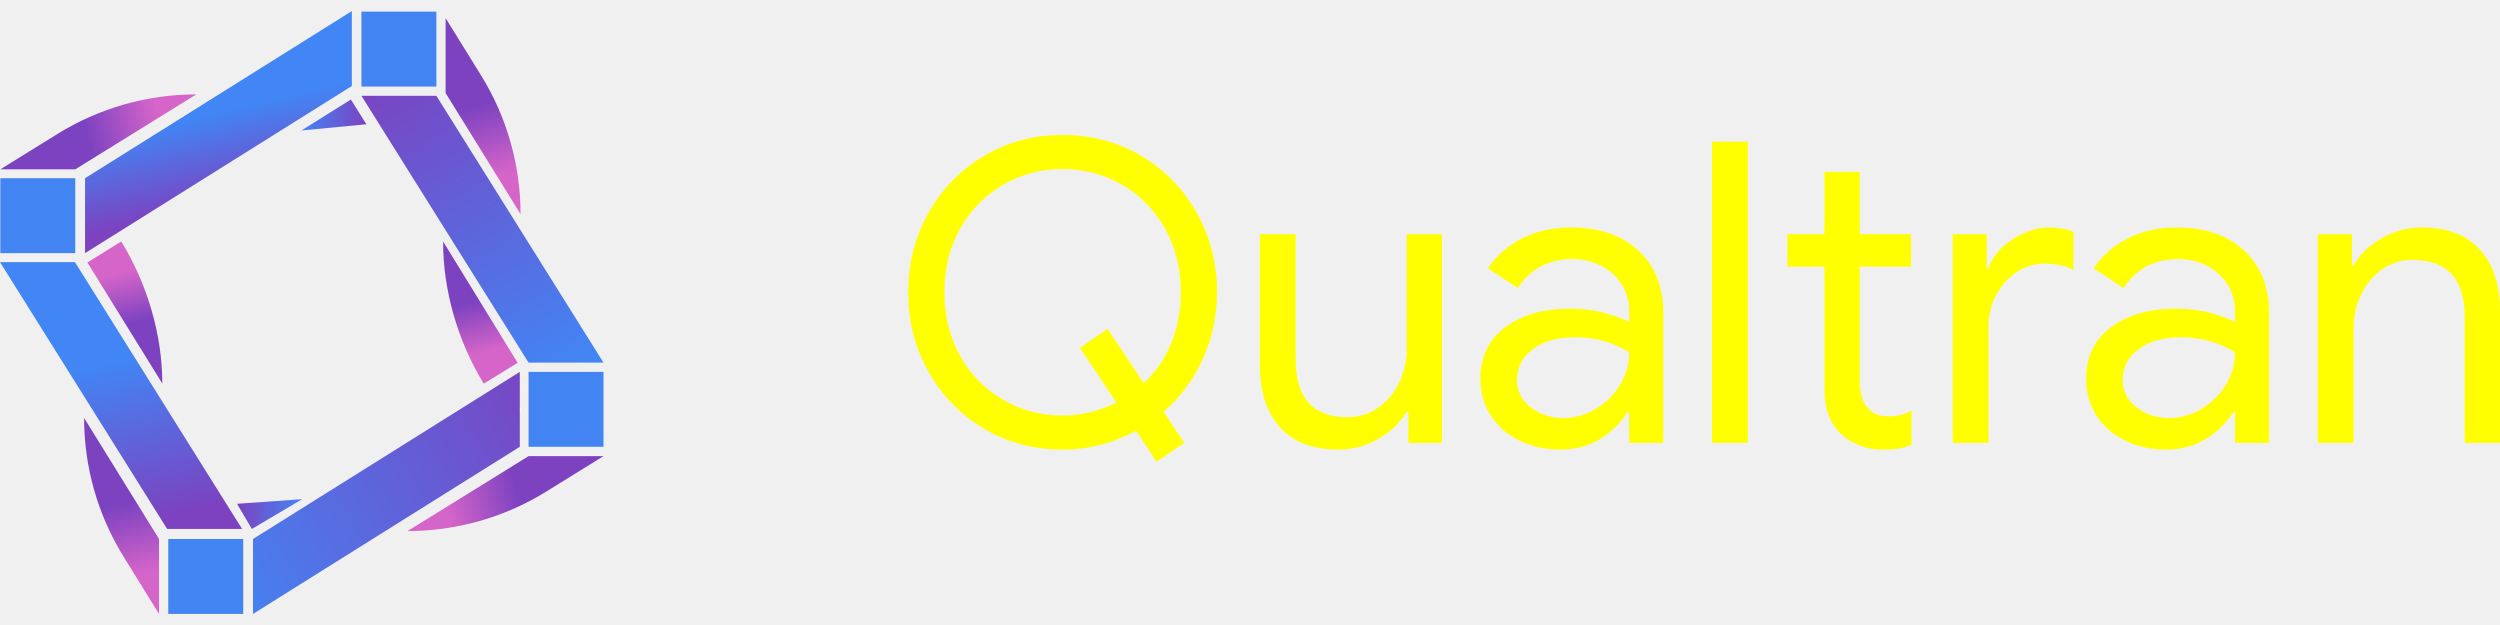
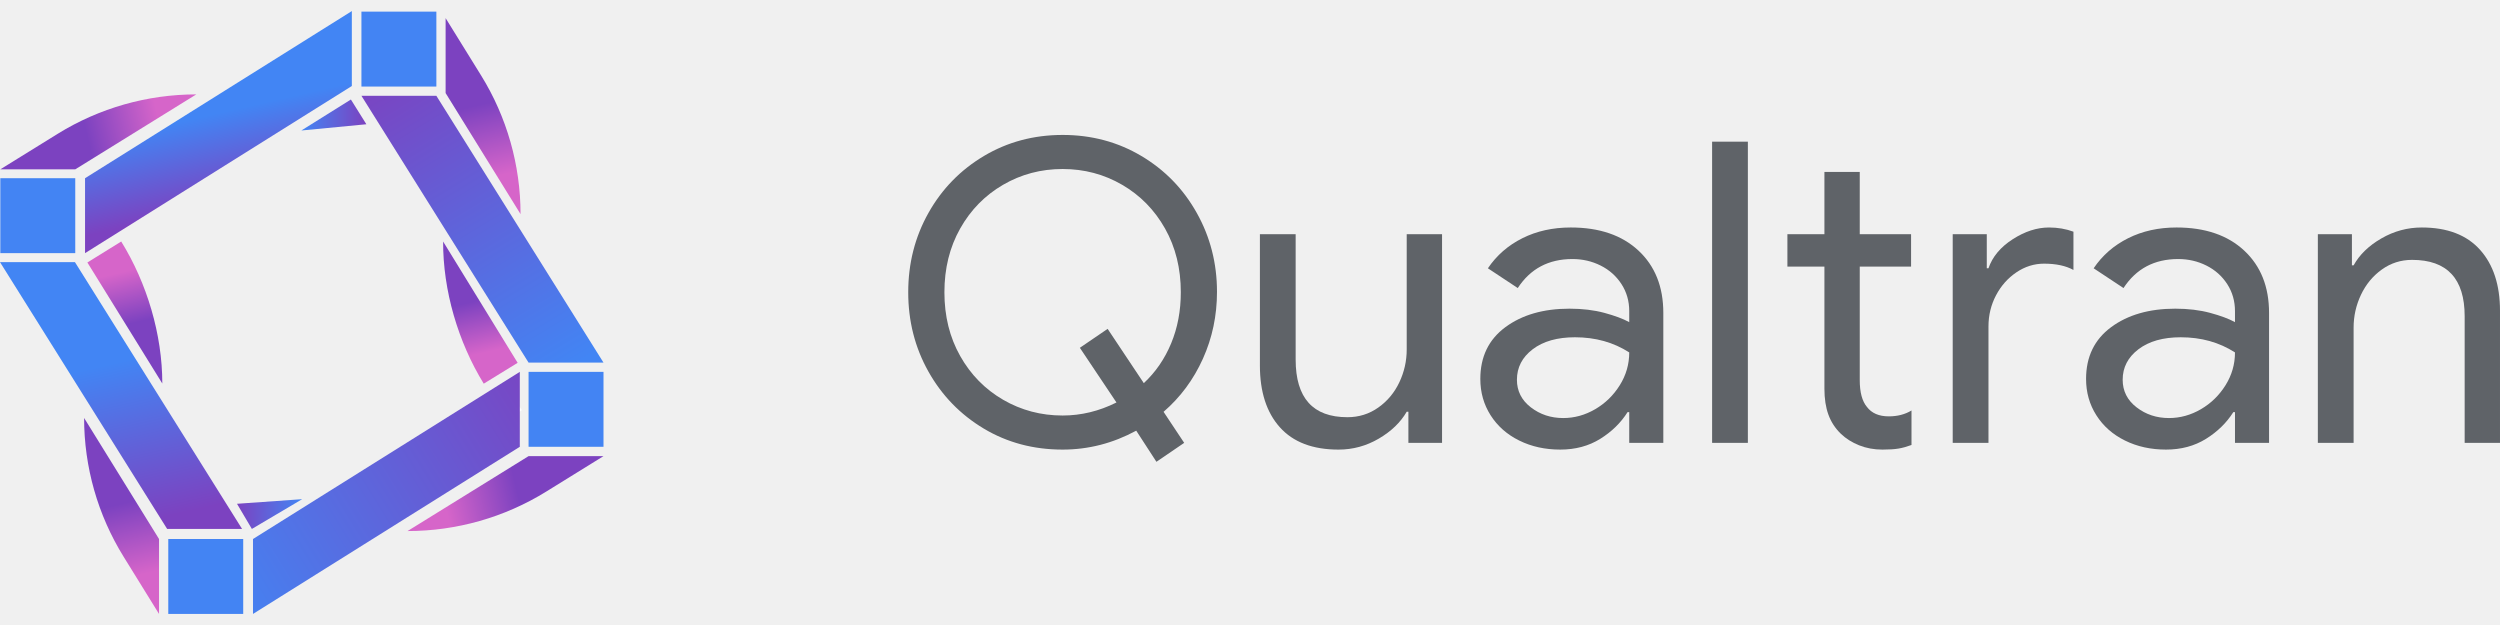
<svg xmlns="http://www.w3.org/2000/svg" version="1.1" id="svg2" width="384" height="96" viewBox="0 0 384 96">
  <defs id="defs6">
    <clipPath clipPathUnits="userSpaceOnUse" id="clipPath16">
      <path d="M 0,72 H 288 V 0 H 0 Z" id="path14" />
    </clipPath>
    <linearGradient x1="0" y1="0" x2="1" y2="0" gradientUnits="userSpaceOnUse" gradientTransform="matrix(2.335638,-10.1211,-10.1211,-2.335638,24.68501,58.86161)" spreadMethod="pad" id="linearGradient68">
      <stop style="stop-opacity:1;stop-color:#4285f4" offset="0" id="stop64" />
      <stop style="stop-opacity:1;stop-color:#7c42c0" offset="1" id="stop66" />
    </linearGradient>
    <clipPath clipPathUnits="userSpaceOnUse" id="clipPath78">
      <path d="M 0,72 H 288 V 0 H 0 Z" id="path76" />
    </clipPath>
    <linearGradient x1="0" y1="0" x2="1" y2="0" gradientUnits="userSpaceOnUse" gradientTransform="matrix(11.95792,2.759525,2.759525,-11.95792,8.999038,55.67536)" spreadMethod="pad" id="linearGradient112">
      <stop style="stop-opacity:1;stop-color:#7c42c0" offset="0" id="stop104" />
      <stop style="stop-opacity:1;stop-color:#7c42c0" offset="0.094" id="stop106" />
      <stop style="stop-opacity:1;stop-color:#d665c9" offset="0.783" id="stop108" />
      <stop style="stop-opacity:1;stop-color:#d665c9" offset="1" id="stop110" />
    </linearGradient>
    <linearGradient x1="0" y1="0" x2="1" y2="0" gradientUnits="userSpaceOnUse" gradientTransform="matrix(2.759521,-11.95792,-11.95792,-2.759521,14.00397,15.1513)" spreadMethod="pad" id="linearGradient136">
      <stop style="stop-opacity:1;stop-color:#7c42c0" offset="0" id="stop128" />
      <stop style="stop-opacity:1;stop-color:#7c42c0" offset="0.094" id="stop130" />
      <stop style="stop-opacity:1;stop-color:#d665c9" offset="0.783" id="stop132" />
      <stop style="stop-opacity:1;stop-color:#d665c9" offset="1" id="stop134" />
    </linearGradient>
    <linearGradient x1="0" y1="0" x2="1" y2="0" gradientUnits="userSpaceOnUse" gradientTransform="matrix(-11.95792,-2.759526,-2.759526,11.95792,60.56228,16.27224)" spreadMethod="pad" id="linearGradient160">
      <stop style="stop-opacity:1;stop-color:#7c42c0" offset="0" id="stop152" />
      <stop style="stop-opacity:1;stop-color:#7c42c0" offset="0.094" id="stop154" />
      <stop style="stop-opacity:1;stop-color:#d665c9" offset="0.783" id="stop156" />
      <stop style="stop-opacity:1;stop-color:#d665c9" offset="1" id="stop158" />
    </linearGradient>
    <linearGradient x1="0" y1="0" x2="1" y2="0" gradientUnits="userSpaceOnUse" gradientTransform="matrix(2.75952,-11.95792,-11.95792,-2.75952,54.51638,60.95028)" spreadMethod="pad" id="linearGradient184">
      <stop style="stop-opacity:1;stop-color:#7c42c0" offset="0" id="stop176" />
      <stop style="stop-opacity:1;stop-color:#7c42c0" offset="0.094" id="stop178" />
      <stop style="stop-opacity:1;stop-color:#d665c9" offset="0.783" id="stop180" />
      <stop style="stop-opacity:1;stop-color:#d665c9" offset="1" id="stop182" />
    </linearGradient>
    <clipPath clipPathUnits="userSpaceOnUse" id="clipPath194">
      <path d="M 0,72 H 288 V 0 H 0 Z" id="path192" />
    </clipPath>
    <linearGradient x1="0" y1="0" x2="1" y2="0" gradientUnits="userSpaceOnUse" gradientTransform="matrix(7.491277,0,0,-7.491277,34.71467,58.75232)" spreadMethod="pad" id="linearGradient216">
      <stop style="stop-opacity:1;stop-color:#4285f4" offset="0" id="stop212" />
      <stop style="stop-opacity:1;stop-color:#7c42c0" offset="1" id="stop214" />
    </linearGradient>
    <linearGradient x1="0" y1="0" x2="1" y2="0" gradientUnits="userSpaceOnUse" gradientTransform="matrix(-7.488993,0.1849739,0.1849739,7.488993,34.76589,12.71071)" spreadMethod="pad" id="linearGradient236">
      <stop style="stop-opacity:1;stop-color:#4285f4" offset="0" id="stop232" />
      <stop style="stop-opacity:1;stop-color:#7c42c0" offset="1" id="stop234" />
    </linearGradient>
    <linearGradient x1="0" y1="0" x2="1" y2="0" gradientUnits="userSpaceOnUse" gradientTransform="matrix(4.175139,-18.09227,-18.09227,-4.175139,13.08542,30.15359)" spreadMethod="pad" id="linearGradient256">
      <stop style="stop-opacity:1;stop-color:#4285f4" offset="0" id="stop252" />
      <stop style="stop-opacity:1;stop-color:#7c42c0" offset="1" id="stop254" />
    </linearGradient>
    <linearGradient x1="0" y1="0" x2="1" y2="0" gradientUnits="userSpaceOnUse" gradientTransform="matrix(-21.43196,34.99095,34.99095,21.43196,65.48038,29.4314)" spreadMethod="pad" id="linearGradient276">
      <stop style="stop-opacity:1;stop-color:#4285f4" offset="0" id="stop272" />
      <stop style="stop-opacity:1;stop-color:#7c42c0" offset="1" id="stop274" />
    </linearGradient>
    <linearGradient x1="0" y1="0" x2="1" y2="0" gradientUnits="userSpaceOnUse" gradientTransform="matrix(41.11436,25.36844,25.36844,-41.11436,23.82253,2.45206)" spreadMethod="pad" id="linearGradient296">
      <stop style="stop-opacity:1;stop-color:#4285f4" offset="0" id="stop292" />
      <stop style="stop-opacity:1;stop-color:#7c42c0" offset="1" id="stop294" />
    </linearGradient>
    <linearGradient x1="0" y1="0" x2="1" y2="0" gradientUnits="userSpaceOnUse" gradientTransform="matrix(1.931598,-8.501183,-8.501183,-1.931598,54.74451,38.13441)" spreadMethod="pad" id="linearGradient320">
      <stop style="stop-opacity:1;stop-color:#7c42c0" offset="0" id="stop312" />
      <stop style="stop-opacity:1;stop-color:#7c42c0" offset="0.094" id="stop314" />
      <stop style="stop-opacity:1;stop-color:#d665c9" offset="0.783" id="stop316" />
      <stop style="stop-opacity:1;stop-color:#d665c9" offset="1" id="stop318" />
    </linearGradient>
    <linearGradient x1="0" y1="0" x2="1" y2="0" gradientUnits="userSpaceOnUse" gradientTransform="matrix(-1.960295,8.494612,8.494612,1.960295,14.98041,33.84822)" spreadMethod="pad" id="linearGradient344">
      <stop style="stop-opacity:1;stop-color:#7c42c0" offset="0" id="stop336" />
      <stop style="stop-opacity:1;stop-color:#7c42c0" offset="0.094" id="stop338" />
      <stop style="stop-opacity:1;stop-color:#d665c9" offset="0.783" id="stop340" />
      <stop style="stop-opacity:1;stop-color:#d665c9" offset="1" id="stop342" />
    </linearGradient>
  </defs>
  <style>
-     path {
-     fill: yellow;
-     }
+     path { fill: rgb(95, 99, 104); }
    @media (prefers-color-scheme: dark) {
-     path { fill: pink; }
+     path { fill: white; }
    }
  </style>
  <g id="g12" clip-path="url(#clipPath16)" transform="matrix(1.333333, 0, 0, -1.333333, 0, 96)">
    <g id="g18" transform="translate(128.6157,25.6342)">
      <path d="M 0,0 -4.216,6.3 -1.017,8.481 3.15,2.229 c 1.357,1.26 2.406,2.787 3.15,4.58 0.743,1.793 1.114,3.755 1.114,5.888 0,2.745 -0.605,5.193 -1.817,7.342 -1.211,2.148 -2.859,3.828 -4.943,5.039 -2.084,1.212 -4.37,1.818 -6.857,1.818 -2.488,0 -4.773,-0.606 -6.857,-1.818 -2.084,-1.211 -3.732,-2.891 -4.943,-5.039 -1.212,-2.149 -1.817,-4.597 -1.817,-7.342 0,-2.747 0.605,-5.194 1.817,-7.342 1.211,-2.149 2.859,-3.828 4.943,-5.04 2.084,-1.211 4.369,-1.817 6.857,-1.817 2.132,0 4.199,0.5 6.203,1.502 m 2.278,-3.247 c -2.682,-1.454 -5.509,-2.181 -8.481,-2.181 -3.36,0 -6.389,0.808 -9.086,2.423 -2.698,1.616 -4.822,3.805 -6.373,6.567 -1.551,2.762 -2.326,5.807 -2.326,9.135 0,3.327 0.775,6.372 2.326,9.134 1.551,2.763 3.683,4.951 6.397,6.567 2.714,1.615 5.734,2.423 9.062,2.423 3.327,0 6.348,-0.806 9.062,-2.417 2.714,-1.611 4.846,-3.802 6.397,-6.573 1.551,-2.771 2.326,-5.799 2.326,-9.085 0,-2.739 -0.541,-5.308 -1.624,-7.708 C 8.876,2.637 7.366,0.599 5.427,-1.076 L 7.802,-4.652 4.604,-6.833 Z" style="fill-opacity: 1; fill-rule: nonzero; stroke: none;" id="path20" />
    </g>
    <g id="g22" transform="translate(147.4422,22.7751)">
      <path d="M 0,0 C -1.535,1.712 -2.302,4.087 -2.302,7.124 V 22.243 H 1.817 V 7.802 c 0,-4.427 1.987,-6.639 5.961,-6.639 1.324,0 2.512,0.371 3.562,1.115 1.049,0.742 1.857,1.712 2.423,2.907 0.565,1.195 0.848,2.455 0.848,3.78 v 13.278 h 4.071 V -1.793 H 14.805 V 1.793 H 14.611 C 13.9,0.565 12.825,-0.469 11.388,-1.309 9.95,-2.148 8.408,-2.569 6.76,-2.569 3.787,-2.569 1.534,-1.713 0,0" style="fill-opacity: 1; fill-rule: nonzero; stroke: none;" id="path24" />
    </g>
    <g id="g26" transform="translate(183.7634,24.8589)">
      <path d="m 0,0 c 1.163,0.678 2.108,1.599 2.835,2.762 0.727,1.163 1.09,2.423 1.09,3.78 -1.81,1.163 -3.893,1.745 -6.251,1.745 -2.035,0 -3.659,-0.461 -4.871,-1.381 -1.211,-0.921 -1.817,-2.093 -1.817,-3.514 0,-1.292 0.533,-2.35 1.6,-3.174 1.066,-0.824 2.309,-1.236 3.731,-1.236 1.292,0 2.52,0.34 3.683,1.018 m -8.747,-3.61 c -1.406,0.694 -2.504,1.663 -3.296,2.907 -0.792,1.244 -1.187,2.641 -1.187,4.192 0,2.552 0.961,4.539 2.883,5.961 1.923,1.421 4.386,2.132 7.391,2.132 1.486,0 2.826,-0.162 4.022,-0.485 1.195,-0.323 2.148,-0.678 2.859,-1.066 v 1.26 c 0,1.163 -0.299,2.205 -0.896,3.126 -0.599,0.921 -1.398,1.631 -2.399,2.132 -1.002,0.501 -2.084,0.751 -3.247,0.751 -2.746,0 -4.846,-1.114 -6.3,-3.343 l -3.441,2.277 c 1.001,1.486 2.326,2.641 3.974,3.465 1.648,0.824 3.505,1.236 5.573,1.236 3.296,0 5.896,-0.889 7.802,-2.665 1.906,-1.778 2.86,-4.168 2.86,-7.173 V -3.877 H 3.925 v 3.538 H 3.731 C 2.956,-1.567 1.906,-2.593 0.581,-3.417 -0.744,-4.24 -2.278,-4.652 -4.022,-4.652 c -1.745,0 -3.32,0.347 -4.725,1.042" style="fill-opacity: 1; fill-rule: nonzero; stroke: none;" id="path28" />
    </g>
    <path d="m 197.235,55.68 h 4.119 V 20.982 h -4.119 z" style="fill-opacity: 1; fill-rule: nonzero; stroke: none;" id="path30" />
    <g id="g32" transform="translate(214.1709,20.7002)">
      <path d="M 0,0 C -0.823,0.329 -1.526,0.773 -2.108,1.333 -2.754,1.958 -3.231,2.69 -3.537,3.529 -3.845,4.368 -3.998,5.364 -3.998,6.516 v 14.071 h -4.264 v 3.731 h 4.264 V 31.49 H 0.073 V 24.318 H 5.985 V 20.587 H 0.073 V 7.499 c 0,-1.388 0.274,-2.413 0.824,-3.074 0.549,-0.727 1.388,-1.09 2.52,-1.09 1.001,0 1.873,0.225 2.617,0.678 V 0.039 C 5.516,-0.154 5.024,-0.291 4.555,-0.373 4.087,-0.453 3.465,-0.494 2.69,-0.494 1.721,-0.494 0.824,-0.329 0,0" style="fill-opacity: 1; fill-rule: nonzero; stroke: none;" id="path34" />
    </g>
    <g id="g36" transform="translate(224.9529,45.0184)">
      <path d="m 0,0 h 3.925 v -3.925 h 0.194 c 0.452,1.324 1.382,2.439 2.787,3.343 1.405,0.905 2.802,1.357 4.192,1.357 1.001,0 1.938,-0.162 2.81,-0.484 v -4.41 c -0.872,0.484 -2.003,0.727 -3.392,0.727 -1.131,0 -2.189,-0.333 -3.174,-0.996 C 6.356,-5.052 5.573,-5.934 4.991,-7.035 4.41,-8.136 4.119,-9.335 4.119,-10.629 V -24.036 H 0 Z" style="fill-opacity: 1; fill-rule: nonzero; stroke: none;" id="path38" />
    </g>
    <g id="g40" transform="translate(253.5452,24.8589)">
      <path d="m 0,0 c 1.163,0.678 2.108,1.599 2.835,2.762 0.727,1.163 1.09,2.423 1.09,3.78 -1.81,1.163 -3.893,1.745 -6.251,1.745 -2.035,0 -3.659,-0.461 -4.87,-1.381 -1.212,-0.921 -1.818,-2.093 -1.818,-3.514 0,-1.292 0.533,-2.35 1.6,-3.174 1.066,-0.824 2.309,-1.236 3.731,-1.236 1.292,0 2.52,0.34 3.683,1.018 m -8.747,-3.61 c -1.406,0.694 -2.504,1.663 -3.295,2.907 -0.793,1.244 -1.188,2.641 -1.188,4.192 0,2.552 0.961,4.539 2.884,5.961 1.922,1.421 4.385,2.132 7.39,2.132 1.486,0 2.827,-0.162 4.022,-0.485 1.195,-0.323 2.148,-0.678 2.859,-1.066 v 1.26 c 0,1.163 -0.299,2.205 -0.896,3.126 -0.599,0.921 -1.398,1.631 -2.399,2.132 -1.002,0.501 -2.084,0.751 -3.247,0.751 -2.746,0 -4.846,-1.114 -6.3,-3.343 l -3.44,2.277 c 1,1.486 2.325,2.641 3.973,3.465 1.648,0.824 3.505,1.236 5.574,1.236 3.295,0 5.895,-0.889 7.801,-2.665 C 6.897,16.492 7.85,14.102 7.85,11.097 V -3.877 H 3.925 v 3.538 H 3.732 C 2.956,-1.567 1.906,-2.593 0.581,-3.417 -0.744,-4.24 -2.278,-4.652 -4.022,-4.652 c -1.745,0 -3.32,0.347 -4.725,1.042" style="fill-opacity: 1; fill-rule: nonzero; stroke: none;" id="path42" />
    </g>
    <g id="g44" transform="translate(267.0165,45.0184)">
      <path d="m 0,0 h 3.925 v -3.586 h 0.194 c 0.679,1.227 1.745,2.261 3.199,3.101 1.453,0.84 3.004,1.26 4.652,1.26 2.939,0 5.177,-0.856 6.712,-2.568 1.534,-1.713 2.301,-4.055 2.301,-7.027 v -15.216 h -4.07 V -9.45 c 0,4.329 -2.02,6.494 -6.058,6.494 -1.292,0 -2.456,-0.372 -3.489,-1.115 C 6.332,-4.814 5.532,-5.783 4.967,-6.978 4.402,-8.174 4.119,-9.434 4.119,-10.758 V -24.036 H 0 Z" style="fill-opacity: 1; fill-rule: nonzero; stroke: none;" id="path46" />
    </g>
    <g id="g48" transform="translate(8.6702,51.4705)">
      <path d="M 0,0 V -8.632 H -8.632 V 0 Z" style="fill-opacity: 1; fill-rule: nonzero; stroke: none; fill: rgb(67, 132, 243);" id="path50" />
    </g>
  </g>
  <g id="g52" transform="matrix(1.333333, 0, 0, -1.333333, 0, 96)">
    <g id="g54">
      <g id="g60">
        <g id="g62">
          <path d="m 9.797,51.47 v -4.874 -3.758 l 30.735,19.255 v 3.757 4.875 z" style="fill:url(#linearGradient68);stroke:none" id="path70" />
        </g>
      </g>
    </g>
  </g>
  <g id="g72" transform="matrix(1.333333, 0, 0, -1.333333, 0, 96)">
    <g id="g74" clip-path="url(#clipPath78)">
      <g id="g80" transform="translate(28.018,9.9073)">
        <path d="M 0,0 V -8.632 H -8.632 V 0 Z" style="fill:#4384f3;fill-opacity:1;fill-rule:nonzero;stroke:none" id="path82" />
      </g>
      <g id="g84" transform="translate(69.5235,29.1619)">
        <path d="M 0,0 V -8.632 H -8.632 V 0 Z" style="fill:#4384f3;fill-opacity:1;fill-rule:nonzero;stroke:none" id="path86" />
      </g>
      <g id="g88" transform="translate(50.2689,62.0286)">
        <path d="M 0,0 H -8.632 V 8.632 H 0 Z" style="fill:#4384f3;fill-opacity:1;fill-rule:nonzero;stroke:none" id="path90" />
      </g>
    </g>
  </g>
  <g id="g92" transform="matrix(1.333333, 0, 0, -1.333333, 0, 96)">
    <g id="g94">
      <g id="g100">
        <g id="g102">
          <path d="M 6.642,56.582 0.038,52.493 h 8.633 l 13.942,8.633 c -5.643,0 -11.173,-1.574 -15.971,-4.544" style="fill:url(#linearGradient112);stroke:none" id="path114" />
        </g>
      </g>
    </g>
  </g>
  <g id="g116" transform="matrix(1.333333, 0, 0, -1.333333, 0, 96)">
    <g id="g118">
      <g id="g124">
        <g id="g126">
          <path d="M 14.232,7.879 18.32,1.275 V 9.907 L 9.688,23.851 c 0,-5.643 1.574,-11.175 4.544,-15.972" style="fill:url(#linearGradient136);stroke:none" id="path138" />
        </g>
      </g>
    </g>
  </g>
  <g id="g140" transform="matrix(1.333333, 0, 0, -1.333333, 0, 96)">
    <g id="g142">
      <g id="g148">
        <g id="g150">
          <path d="M 60.891,19.454 46.948,10.822 c 5.643,0 11.174,1.574 15.972,4.544 v 0 l 6.603,4.088 z" style="fill:url(#linearGradient160);stroke:none" id="path162" />
        </g>
      </g>
    </g>
  </g>
  <g id="g164" transform="matrix(1.333333, 0, 0, -1.333333, 0, 96)">
    <g id="g166">
      <g id="g172">
        <g id="g174">
          <path d="m 51.334,61.279 8.633,-13.943 c 0,5.643 -1.574,11.174 -4.544,15.972 v 0 l -4.089,6.603 z" style="fill:url(#linearGradient184);stroke:none" id="path186" />
        </g>
      </g>
    </g>
  </g>
  <g id="g188" transform="matrix(1.333333, 0, 0, -1.333333, 0, 96)">
    <g id="g190" clip-path="url(#clipPath194)">
      <g id="g196" transform="translate(29.3351,4.9834)">
        <path d="M 0,0 30.546,20.123" style="fill:none;stroke:#ffffff;stroke-width:0.855;stroke-linecap:butt;stroke-linejoin:miter;stroke-miterlimit:10;stroke-dasharray:none;stroke-opacity:1" id="path198" />
      </g>
    </g>
  </g>
  <g id="g200" transform="matrix(1.333333, 0, 0, -1.333333, 0, 96)">
    <g id="g202">
      <g id="g208">
        <g id="g210">
          <path d="m 34.715,56.967 7.491,0.718 -1.783,2.852 z" style="fill:url(#linearGradient216);stroke:none" id="path218" />
        </g>
      </g>
    </g>
  </g>
  <g id="g220" transform="matrix(1.333333, 0, 0, -1.333333, 0, 96)">
    <g id="g222">
      <g id="g228">
        <g id="g230">
          <path d="m 27.303,13.964 1.712,-2.897 5.795,3.428 z" style="fill:url(#linearGradient236);stroke:none" id="path238" />
        </g>
      </g>
    </g>
  </g>
  <g id="g240" transform="matrix(1.333333, 0, 0, -1.333333, 0, 96)">
    <g id="g242">
      <g id="g248">
        <g id="g250">
          <path d="M 3.758,41.803 H 1.025 0 L 19.255,11.067 h 1.025 2.732 4.875 L 8.633,41.803 Z" style="fill:url(#linearGradient256);stroke:none" id="path258" />
        </g>
      </g>
    </g>
  </g>
  <g id="g260" transform="matrix(1.333333, 0, 0, -1.333333, 0, 96)">
    <g id="g262">
      <g id="g268">
        <g id="g270">
          <path d="M 46.948,60.963 H 46.53 41.637 L 60.891,30.227 h 4.894 0.417 3.321 L 50.269,60.963 Z" style="fill:url(#linearGradient276);stroke:none" id="path278" />
        </g>
      </g>
    </g>
  </g>
  <g id="g280" transform="matrix(1.333333, 0, 0, -1.333333, 0, 96)">
    <g id="g282">
      <g id="g288">
        <g id="g290">
          <path d="M 29.145,9.907 V 5.033 4.596 1.275 L 59.881,20.53 v 3.321 0.436 4.875 z" style="fill:url(#linearGradient296);stroke:none" id="path298" />
        </g>
      </g>
    </g>
  </g>
  <g id="g300" transform="matrix(1.333333, 0, 0, -1.333333, 0, 96)">
    <g id="g302">
      <g id="g308">
        <g id="g310">
          <path d="m 55.727,27.801 3.905,2.403 -8.585,13.972 c -0.019,-5.642 1.725,-11.567 4.68,-16.375" style="fill:url(#linearGradient320);stroke:none" id="path322" />
        </g>
      </g>
    </g>
  </g>
  <g id="g324" transform="matrix(1.333333, 0, 0, -1.333333, 0, 96)">
    <g id="g326">
      <g id="g332">
        <g id="g334">
          <path d="m 10.066,41.762 8.632,-13.943 c 0,5.643 -1.764,11.561 -4.734,16.359 v 0 z" style="fill:url(#linearGradient344);stroke:none" id="path346" />
        </g>
      </g>
    </g>
  </g>
</svg>
